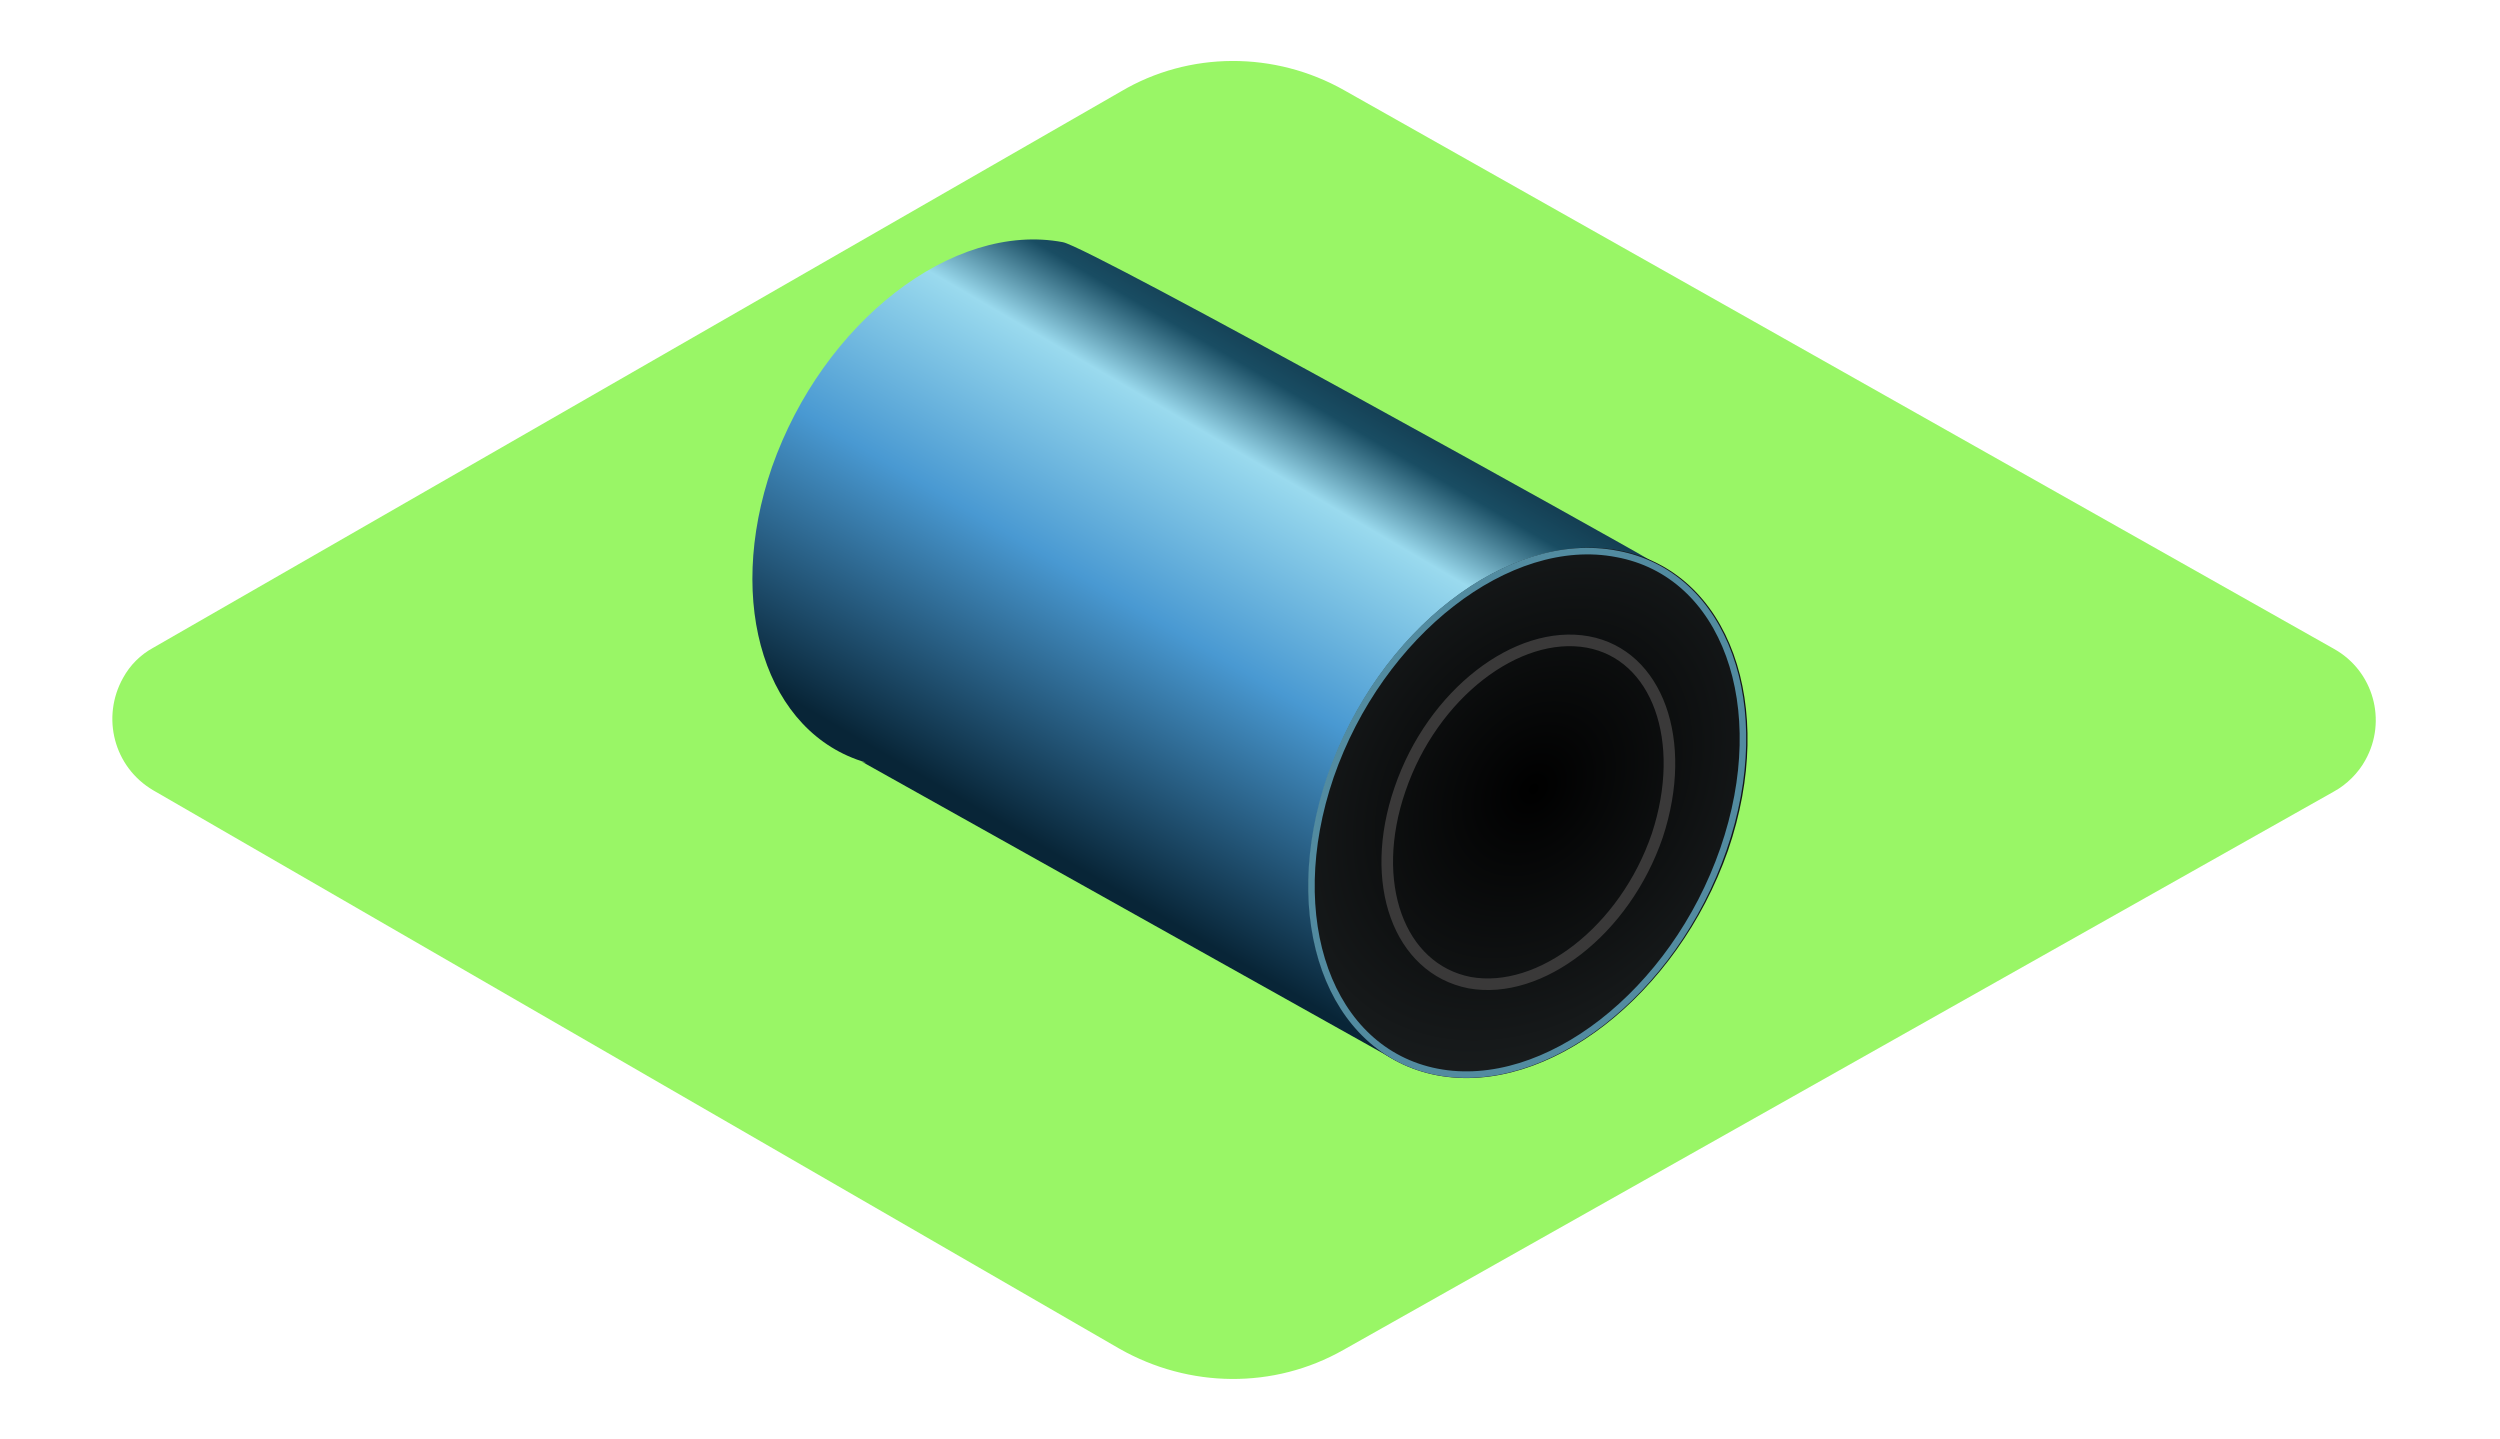
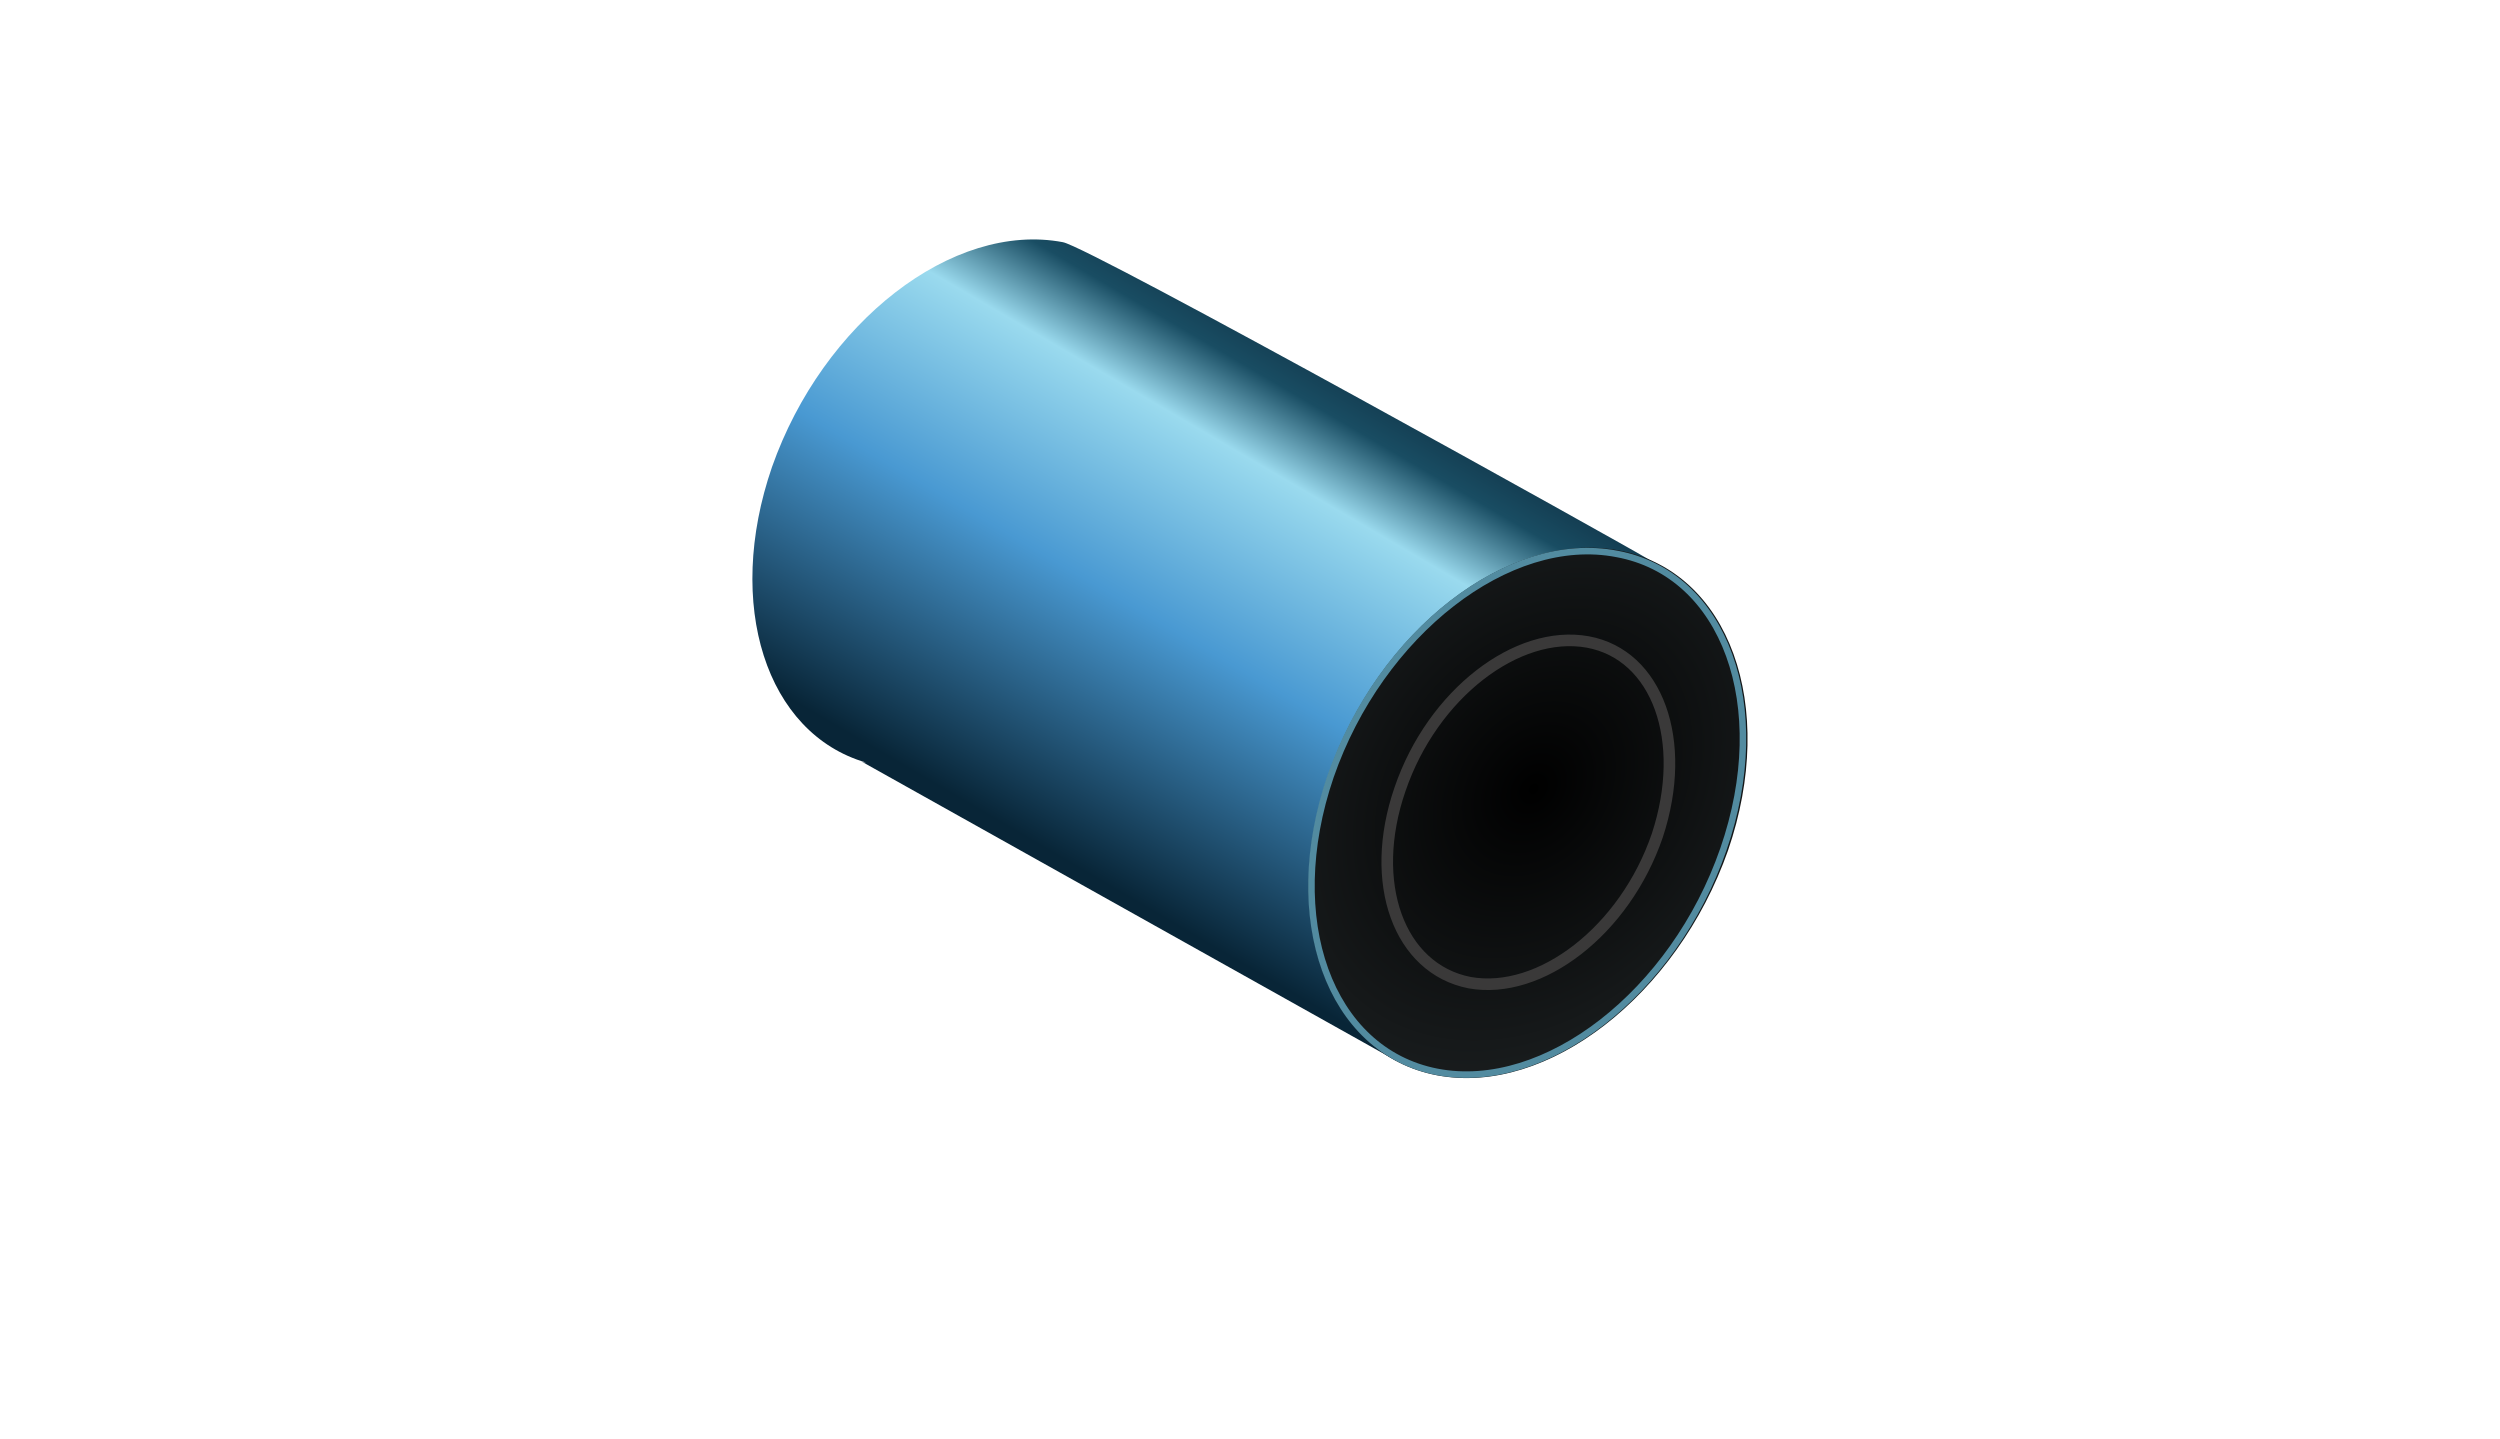
<svg xmlns="http://www.w3.org/2000/svg" width="226" height="130" viewBox="0 0 242 146" fill="none">
-   <path d="M130.588 9.176L231.059 65.882C235.059 68.118 236.471 73.177 234.235 77.177C233.529 78.471 232.353 79.647 231.059 80.353L130.471 137.059C123.412 141.059 114.824 140.941 107.765 136.941L9.647 80.235C5.647 77.882 4.353 72.823 6.588 68.823C7.294 67.529 8.353 66.471 9.647 65.765L107.882 9.294C114.824 5.176 123.529 5.176 130.588 9.176Z" fill="#56F000" fill-opacity="0.6" />
  <path d="M81.529 77.294L135.765 107.647C142.706 109.882 148.824 109.059 154.471 105.176C160.118 101.294 163.765 96.941 165.882 92.235C169.059 85.647 170.588 79.882 170.471 75.059C170.353 67.882 170 65.647 167.765 62.353C165.529 59.059 164.353 58.471 161.529 56.824C159.647 55.647 104.706 25.059 102 24.588C90.823 22.471 77.647 32.706 72.471 47.412C67.647 61.412 71.882 74.471 82 77.412C81.882 77.412 81.765 77.412 81.529 77.294Z" fill="url(#paint0_linear_2_236)" />
  <path d="M128.941 78.706C123.882 93.412 128.824 107.059 140 109.176C151.176 111.294 164.353 101.059 169.529 86.353C174.588 71.647 169.647 58 158.471 55.882C147.176 53.765 134 64 128.941 78.706Z" fill="url(#paint1_radial_2_236)" />
  <path d="M129.177 78.823C134.235 64.235 147.294 54.118 158.235 56.235C169.177 58.235 174.118 71.647 169.059 86.235C164 100.824 150.941 110.941 140 108.824C129.059 106.706 124.235 93.294 129.177 78.823Z" stroke="#528BA0" stroke-width="0.662" />
  <path d="M136.235 80.118C139.529 70.471 148.118 63.882 155.294 65.177C162.353 66.471 165.529 75.177 162.353 84.823C159.059 94.471 150.471 101.059 143.294 99.765C136.118 98.353 132.941 89.647 136.235 80.118Z" stroke="#3A3939" stroke-width="1.176" />
  <defs>
    <linearGradient id="paint0_linear_2_236" x1="133.027" y1="35.743" x2="102.702" y2="87.579" gradientUnits="userSpaceOnUse">
      <stop stop-color="#0F2E41" />
      <stop offset="0.124" stop-color="#194D63" />
      <stop offset="0.257" stop-color="#9ADAEE" />
      <stop offset="0.572" stop-color="#4999D2" />
      <stop offset="1" stop-color="#082537" />
    </linearGradient>
    <radialGradient id="paint1_radial_2_236" cx="0" cy="0" r="1" gradientUnits="userSpaceOnUse" gradientTransform="translate(149.805 80.0733) rotate(127.366) scale(84.2559 64.3779)">
      <stop />
      <stop offset="1" stop-color="#414A4D" />
    </radialGradient>
  </defs>
</svg>
